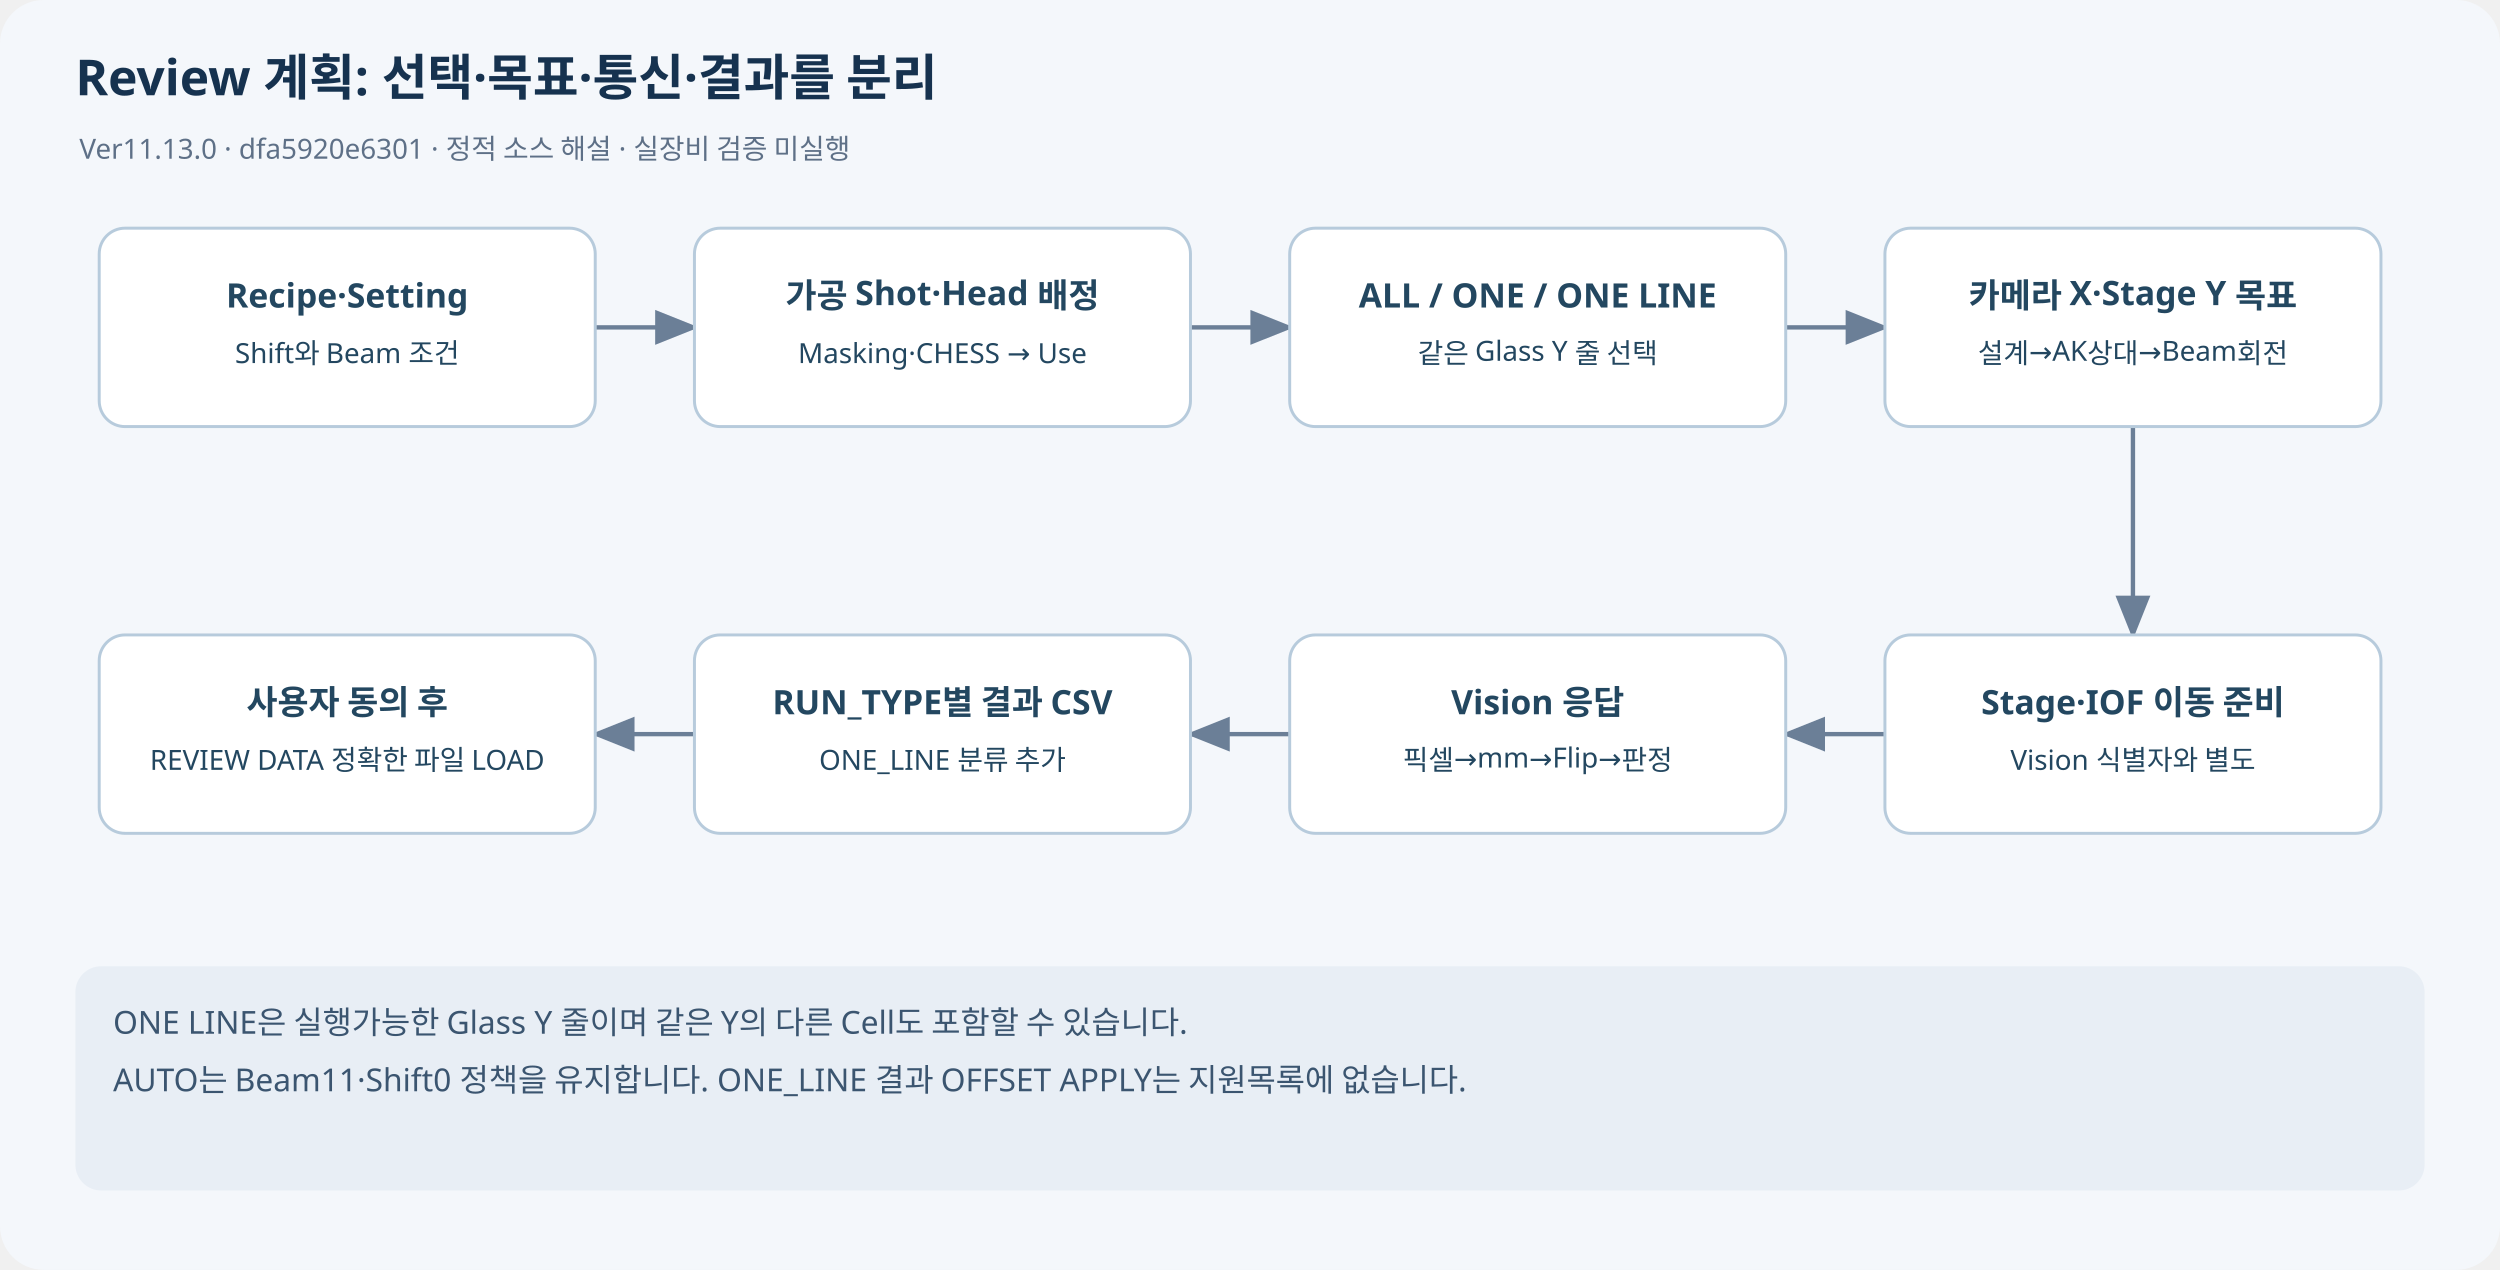
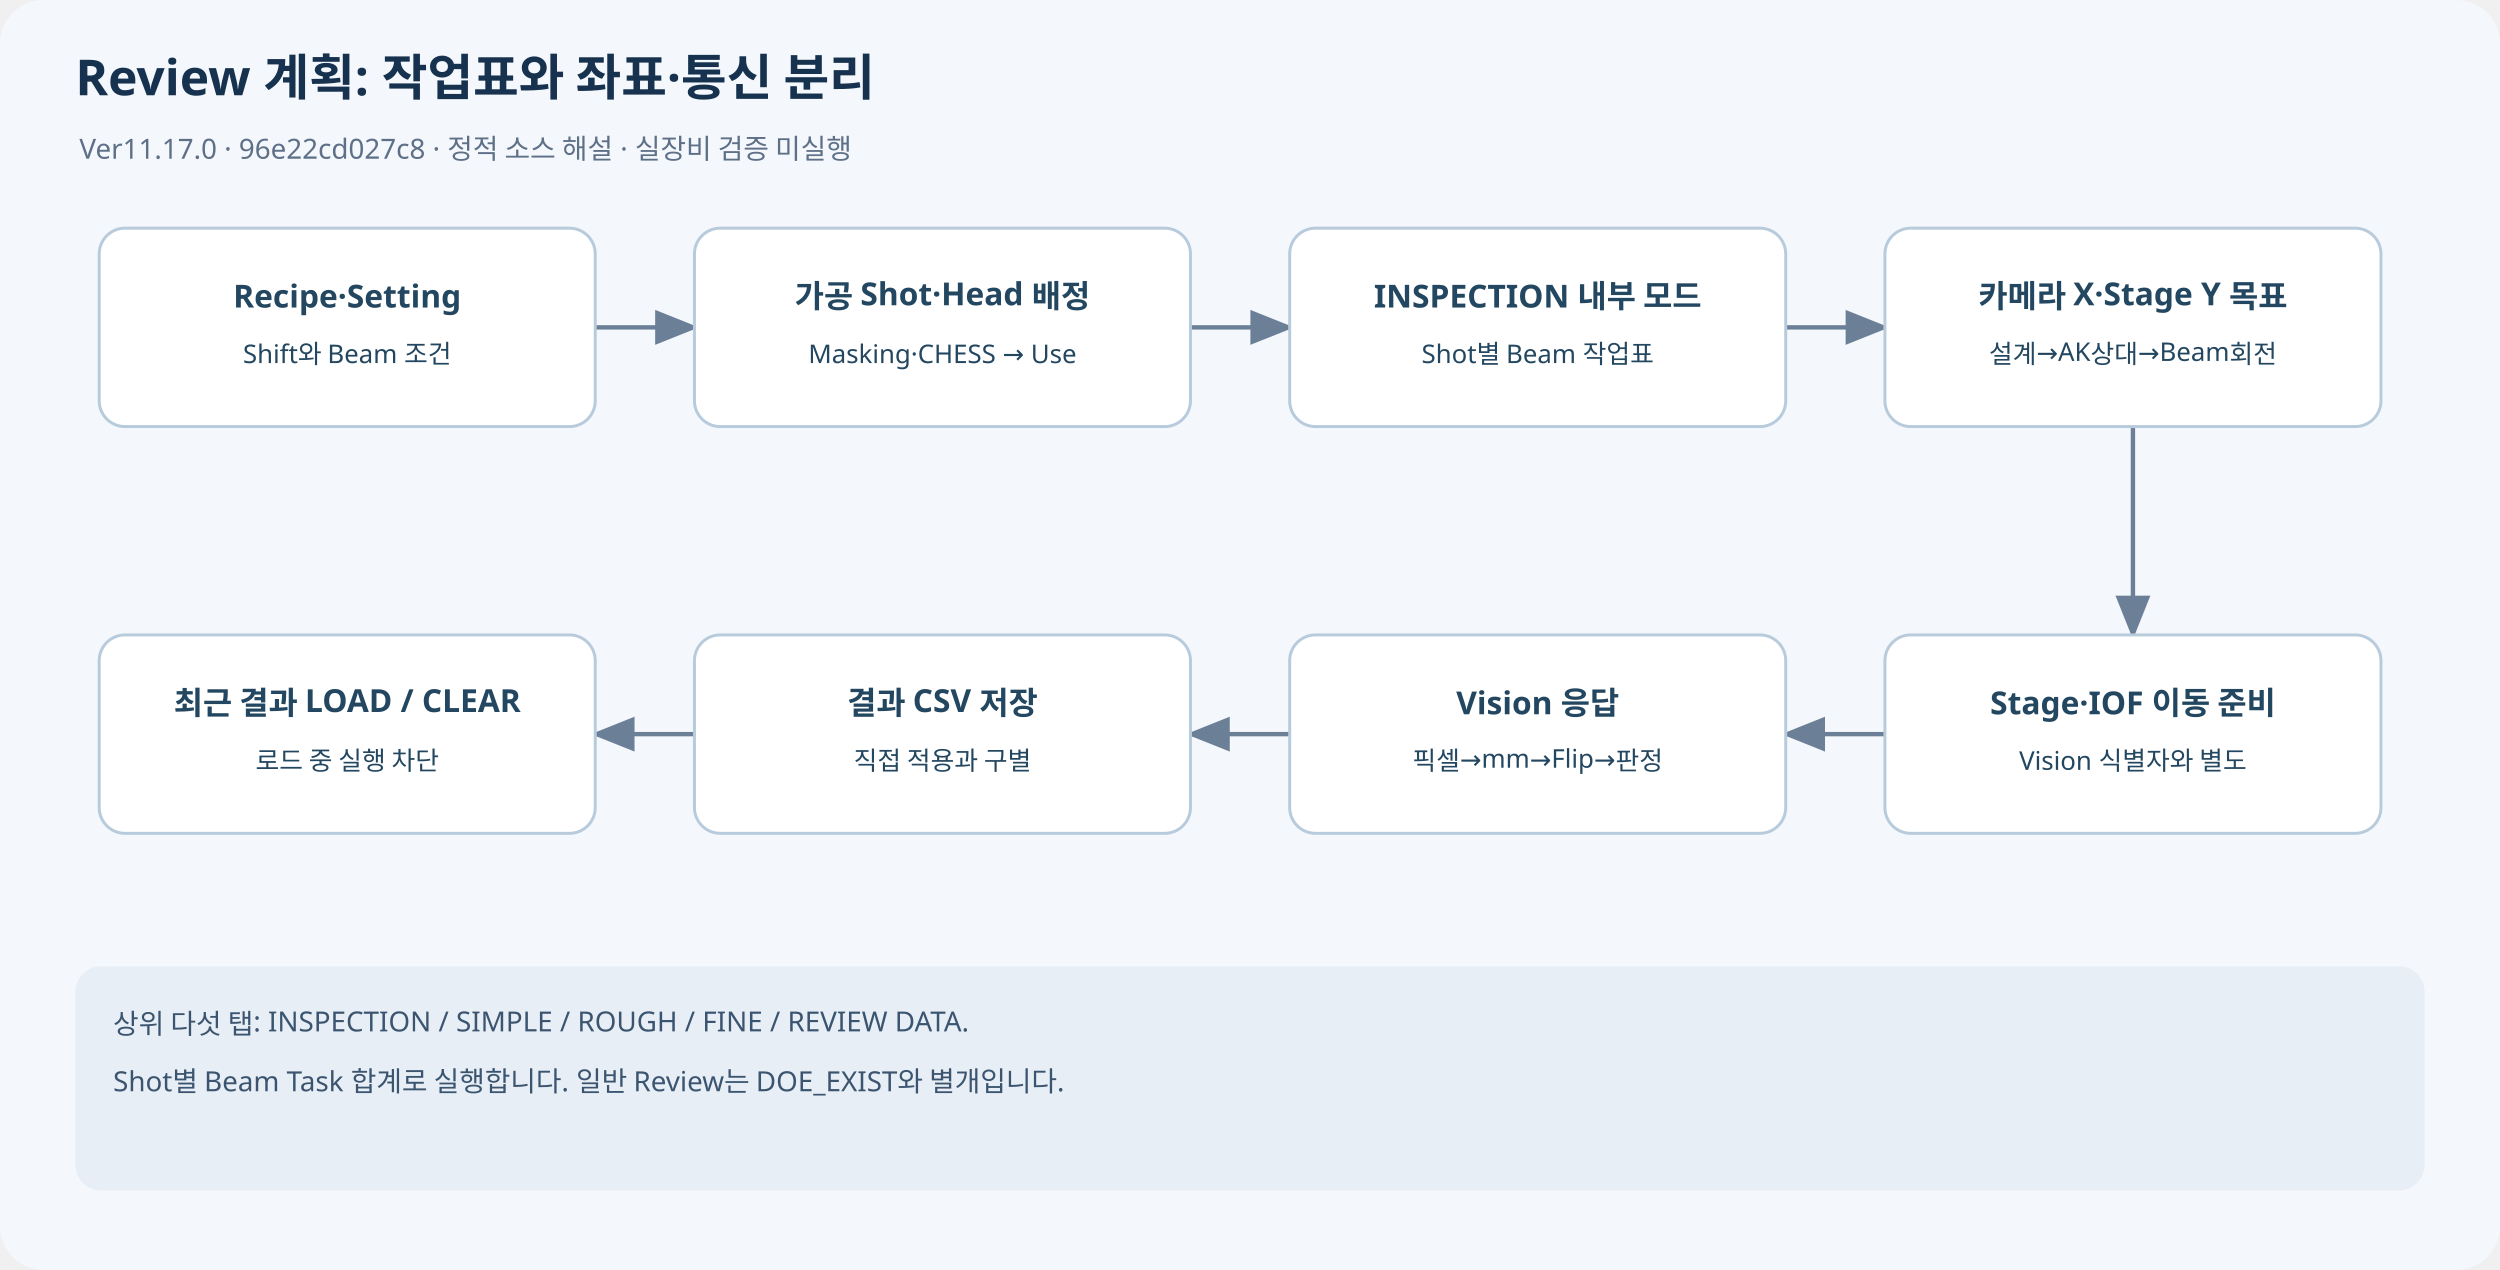
<svg xmlns="http://www.w3.org/2000/svg" viewBox="0 0 1260 640" role="img" aria-labelledby="title desc">
  <defs>
    <marker id="arrow" markerWidth="10" markerHeight="8" refX="9" refY="4" orient="auto">
      <path d="M0 0L10 4L0 8Z" fill="#6b7f97" />
    </marker>
  </defs>
  <rect width="1260" height="640" rx="22" fill="#f4f7fb" />
-   <text x="38" y="48" font-family="Malgun Gothic, sans-serif" font-size="25" font-weight="700" fill="#16324f">Review 계획: 선택·목표·통신·결과를 분리</text>
-   <text x="40" y="80" font-family="Malgun Gothic, sans-serif" font-size="14" fill="#5e7087">Ver11.13.0 · dfa5920e6301 · 정적 소스 해설 · 실장비 검증 미실행</text>
-   <path d="M300 165L350 165" fill="none" stroke="#6b7f97" stroke-width="2.2" marker-end="url(#arrow)" />
-   <path d="M600 165L650 165" fill="none" stroke="#6b7f97" stroke-width="2.2" marker-end="url(#arrow)" />
-   <path d="M900 165L950 165" fill="none" stroke="#6b7f97" stroke-width="2.2" marker-end="url(#arrow)" />
-   <path d="M1075 215V267.5H1075V320" fill="none" stroke="#6b7f97" stroke-width="2.2" marker-end="url(#arrow)" />
-   <path d="M950 370L900 370" fill="none" stroke="#6b7f97" stroke-width="2.2" marker-end="url(#arrow)" />
-   <path d="M650 370L600 370" fill="none" stroke="#6b7f97" stroke-width="2.2" marker-end="url(#arrow)" />
-   <path d="M350 370L300 370" fill="none" stroke="#6b7f97" stroke-width="2.2" marker-end="url(#arrow)" />
+   <text x="38" y="48" font-family="Malgun Gothic,sans-serif" font-size="25" font-weight="700" fill="#16324f">Review 계획: 작업표와 좌표·통신 분리</text>
+   <text x="40" y="80" font-family="Malgun Gothic,sans-serif" font-size="14" fill="#5e7087">Ver11.17.0 · 96e22cd027c8 · 정적 소스 해설 · 실장비 검증 미실행</text>
+   <path d="M300.0 165.0L350.0 165.0" fill="none" stroke="#6b7f97" stroke-width="2.2" marker-end="url(#arrow)" />
+   <path d="M600.0 165.0L650.0 165.0" fill="none" stroke="#6b7f97" stroke-width="2.2" marker-end="url(#arrow)" />
+   <path d="M900.0 165.0L950.0 165.0" fill="none" stroke="#6b7f97" stroke-width="2.2" marker-end="url(#arrow)" />
+   <path d="M1075.0 215.0V267.5H1075.0V320.0" fill="none" stroke="#6b7f97" stroke-width="2.2" marker-end="url(#arrow)" />
+   <path d="M950.0 370.0L900.0 370.0" fill="none" stroke="#6b7f97" stroke-width="2.2" marker-end="url(#arrow)" />
+   <path d="M650.0 370.0L600.0 370.0" fill="none" stroke="#6b7f97" stroke-width="2.2" marker-end="url(#arrow)" />
+   <path d="M350.0 370.0L300.0 370.0" fill="none" stroke="#6b7f97" stroke-width="2.2" marker-end="url(#arrow)" />
  <rect x="50" y="115" width="250" height="100" rx="13" fill="#ffffff" stroke="#b7cbdc" stroke-width="1.5" />
-   <text x="175" y="155" text-anchor="middle" font-family="Malgun Gothic, sans-serif" font-size="17" font-weight="700" fill="#234760">Recipe·Setting</text>
-   <text x="175" y="183" text-anchor="middle" font-family="Malgun Gothic, sans-serif" font-size="14" font-weight="400" fill="#234760">Shift와 Beam 조건</text>
+   <text x="175.0" y="155" text-anchor="middle" font-family="Malgun Gothic,sans-serif" font-size="16" font-weight="700" fill="#234760">Recipe·Setting</text>
+   <text x="175.0" y="183" text-anchor="middle" font-family="Malgun Gothic,sans-serif" font-size="13" font-weight="400" fill="#234760">Shift와 Beam 조건</text>
  <rect x="350" y="115" width="250" height="100" rx="13" fill="#ffffff" stroke="#b7cbdc" stroke-width="1.5" />
-   <text x="475" y="155" text-anchor="middle" font-family="Malgun Gothic, sans-serif" font-size="17" font-weight="700" fill="#234760">가공 Shot·Head 배정</text>
-   <text x="475" y="183" text-anchor="middle" font-family="Malgun Gothic, sans-serif" font-size="14" font-weight="400" fill="#234760">Masking·CHESS → Use</text>
+   <text x="475.0" y="155" text-anchor="middle" font-family="Malgun Gothic,sans-serif" font-size="16" font-weight="700" fill="#234760">가공 Shot·Head 배정</text>
+   <text x="475.0" y="183" text-anchor="middle" font-family="Malgun Gothic,sans-serif" font-size="13" font-weight="400" fill="#234760">Masking·CHESS → Use</text>
  <rect x="650" y="115" width="250" height="100" rx="13" fill="#ffffff" stroke="#b7cbdc" stroke-width="1.5" />
-   <text x="775" y="155" text-anchor="middle" font-family="Malgun Gothic, sans-serif" font-size="17" font-weight="700" fill="#234760">ALL / ONE / ONE LINE</text>
-   <text x="775" y="183" text-anchor="middle" font-family="Malgun Gothic, sans-serif" font-size="14" font-weight="400" fill="#234760">같은 Glass Y 줄 선택</text>
+   <text x="775.0" y="155" text-anchor="middle" font-family="Malgun Gothic,sans-serif" font-size="16" font-weight="700" fill="#234760">INSPECTION 내부 모드</text>
+   <text x="775.0" y="183" text-anchor="middle" font-family="Malgun Gothic,sans-serif" font-size="13" font-weight="400" fill="#234760">Shot별 Beam 작업표</text>
  <rect x="950" y="115" width="250" height="100" rx="13" fill="#ffffff" stroke="#b7cbdc" stroke-width="1.5" />
-   <text x="1075" y="155" text-anchor="middle" font-family="Malgun Gothic, sans-serif" font-size="17" font-weight="700" fill="#234760">카메라 X·Stage Y 목표</text>
-   <text x="1075" y="183" text-anchor="middle" font-family="Malgun Gothic, sans-serif" font-size="14" font-weight="400" fill="#234760">설계→AK상대→Beam회전</text>
+   <text x="1075.0" y="155" text-anchor="middle" font-family="Malgun Gothic,sans-serif" font-size="16" font-weight="700" fill="#234760">카메라 X·Stage Y 목표</text>
+   <text x="1075.0" y="183" text-anchor="middle" font-family="Malgun Gothic,sans-serif" font-size="13" font-weight="400" fill="#234760">설계→AK상대→Beam회전</text>
  <rect x="950" y="320" width="250" height="100" rx="13" fill="#ffffff" stroke="#b7cbdc" stroke-width="1.5" />
-   <text x="1075" y="360" text-anchor="middle" font-family="Malgun Gothic, sans-serif" font-size="17" font-weight="700" fill="#234760">Stage·IOF 이동 준비</text>
-   <text x="1075" y="388" text-anchor="middle" font-family="Malgun Gothic, sans-serif" font-size="14" font-weight="400" fill="#234760">Vision 식별자와 별도</text>
+   <text x="1075.0" y="360" text-anchor="middle" font-family="Malgun Gothic,sans-serif" font-size="16" font-weight="700" fill="#234760">Stage·IOF 이동 준비</text>
+   <text x="1075.0" y="388" text-anchor="middle" font-family="Malgun Gothic,sans-serif" font-size="13" font-weight="400" fill="#234760">Vision 식별자와 별도</text>
  <rect x="650" y="320" width="250" height="100" rx="13" fill="#ffffff" stroke="#b7cbdc" stroke-width="1.5" />
-   <text x="775" y="360" text-anchor="middle" font-family="Malgun Gothic, sans-serif" font-size="17" font-weight="700" fill="#234760">Vision 응답</text>
-   <text x="775" y="388" text-anchor="middle" font-family="Malgun Gothic, sans-serif" font-size="14" font-weight="400" fill="#234760">픽셀→mm→Flip→판정</text>
+   <text x="775.0" y="360" text-anchor="middle" font-family="Malgun Gothic,sans-serif" font-size="16" font-weight="700" fill="#234760">Vision 응답</text>
+   <text x="775.0" y="388" text-anchor="middle" font-family="Malgun Gothic,sans-serif" font-size="13" font-weight="400" fill="#234760">픽셀→mm→Flip→판정</text>
  <rect x="350" y="320" width="250" height="100" rx="13" fill="#ffffff" stroke="#b7cbdc" stroke-width="1.5" />
-   <text x="475" y="360" text-anchor="middle" font-family="Malgun Gothic, sans-serif" font-size="17" font-weight="700" fill="#234760">RUN_TYPE별 결과 CSV</text>
-   <text x="475" y="388" text-anchor="middle" font-family="Malgun Gothic, sans-serif" font-size="14" font-weight="400" fill="#234760">ONE_LINE 분류 추가</text>
+   <text x="475.0" y="360" text-anchor="middle" font-family="Malgun Gothic,sans-serif" font-size="16" font-weight="700" fill="#234760">결과 CSV 저장</text>
+   <text x="475.0" y="388" text-anchor="middle" font-family="Malgun Gothic,sans-serif" font-size="13" font-weight="400" fill="#234760">직접 적용과 구별</text>
  <rect x="50" y="320" width="250" height="100" rx="13" fill="#ffffff" stroke="#b7cbdc" stroke-width="1.5" />
-   <text x="175" y="360" text-anchor="middle" font-family="Malgun Gothic, sans-serif" font-size="17" font-weight="700" fill="#234760">사용자 동의 후</text>
-   <text x="175" y="388" text-anchor="middle" font-family="Malgun Gothic, sans-serif" font-size="14" font-weight="400" fill="#234760">REVIEW DATA 정확한 파일 LOAD</text>
+   <text x="175.0" y="360" text-anchor="middle" font-family="Malgun Gothic,sans-serif" font-size="16" font-weight="700" fill="#234760">최근 결과 LOAD / CLEAR</text>
+   <text x="175.0" y="388" text-anchor="middle" font-family="Malgun Gothic,sans-serif" font-size="13" font-weight="400" fill="#234760">로드 중 실행 차단</text>
  <rect x="38" y="487" width="1184" height="113" rx="13" fill="#e8eef5" />
-   <text x="57" y="521" font-family="Malgun Gothic, sans-serif" font-size="16" fill="#3b5570">ONE LINE은 실행가능한 Glass Y 줄이며 같은 Y의 다른 Cell도 포함할 수 있습니다.</text>
-   <text x="57" y="550" font-family="Malgun Gothic, sans-serif" font-size="16" fill="#3b5570">AUTO는 Beam11·Shift0 정책을 유지합니다. ONE_LINE 결과 OFFSET APPLY는 지원목록에 없습니다.</text>
+   <text x="57" y="521" font-family="Malgun Gothic,sans-serif" font-size="14" fill="#3b5570">상위 다섯 탭: INSPECTION / SIMPLE / ROUGH / FINE / REVIEW DATA.</text>
+   <text x="57" y="550" font-family="Malgun Gothic,sans-serif" font-size="14" fill="#3b5570">Shot별 Beam Task 합계로 실행합니다. 일반 Review는 DOE_EXIST와 별개입니다.</text>
</svg>
